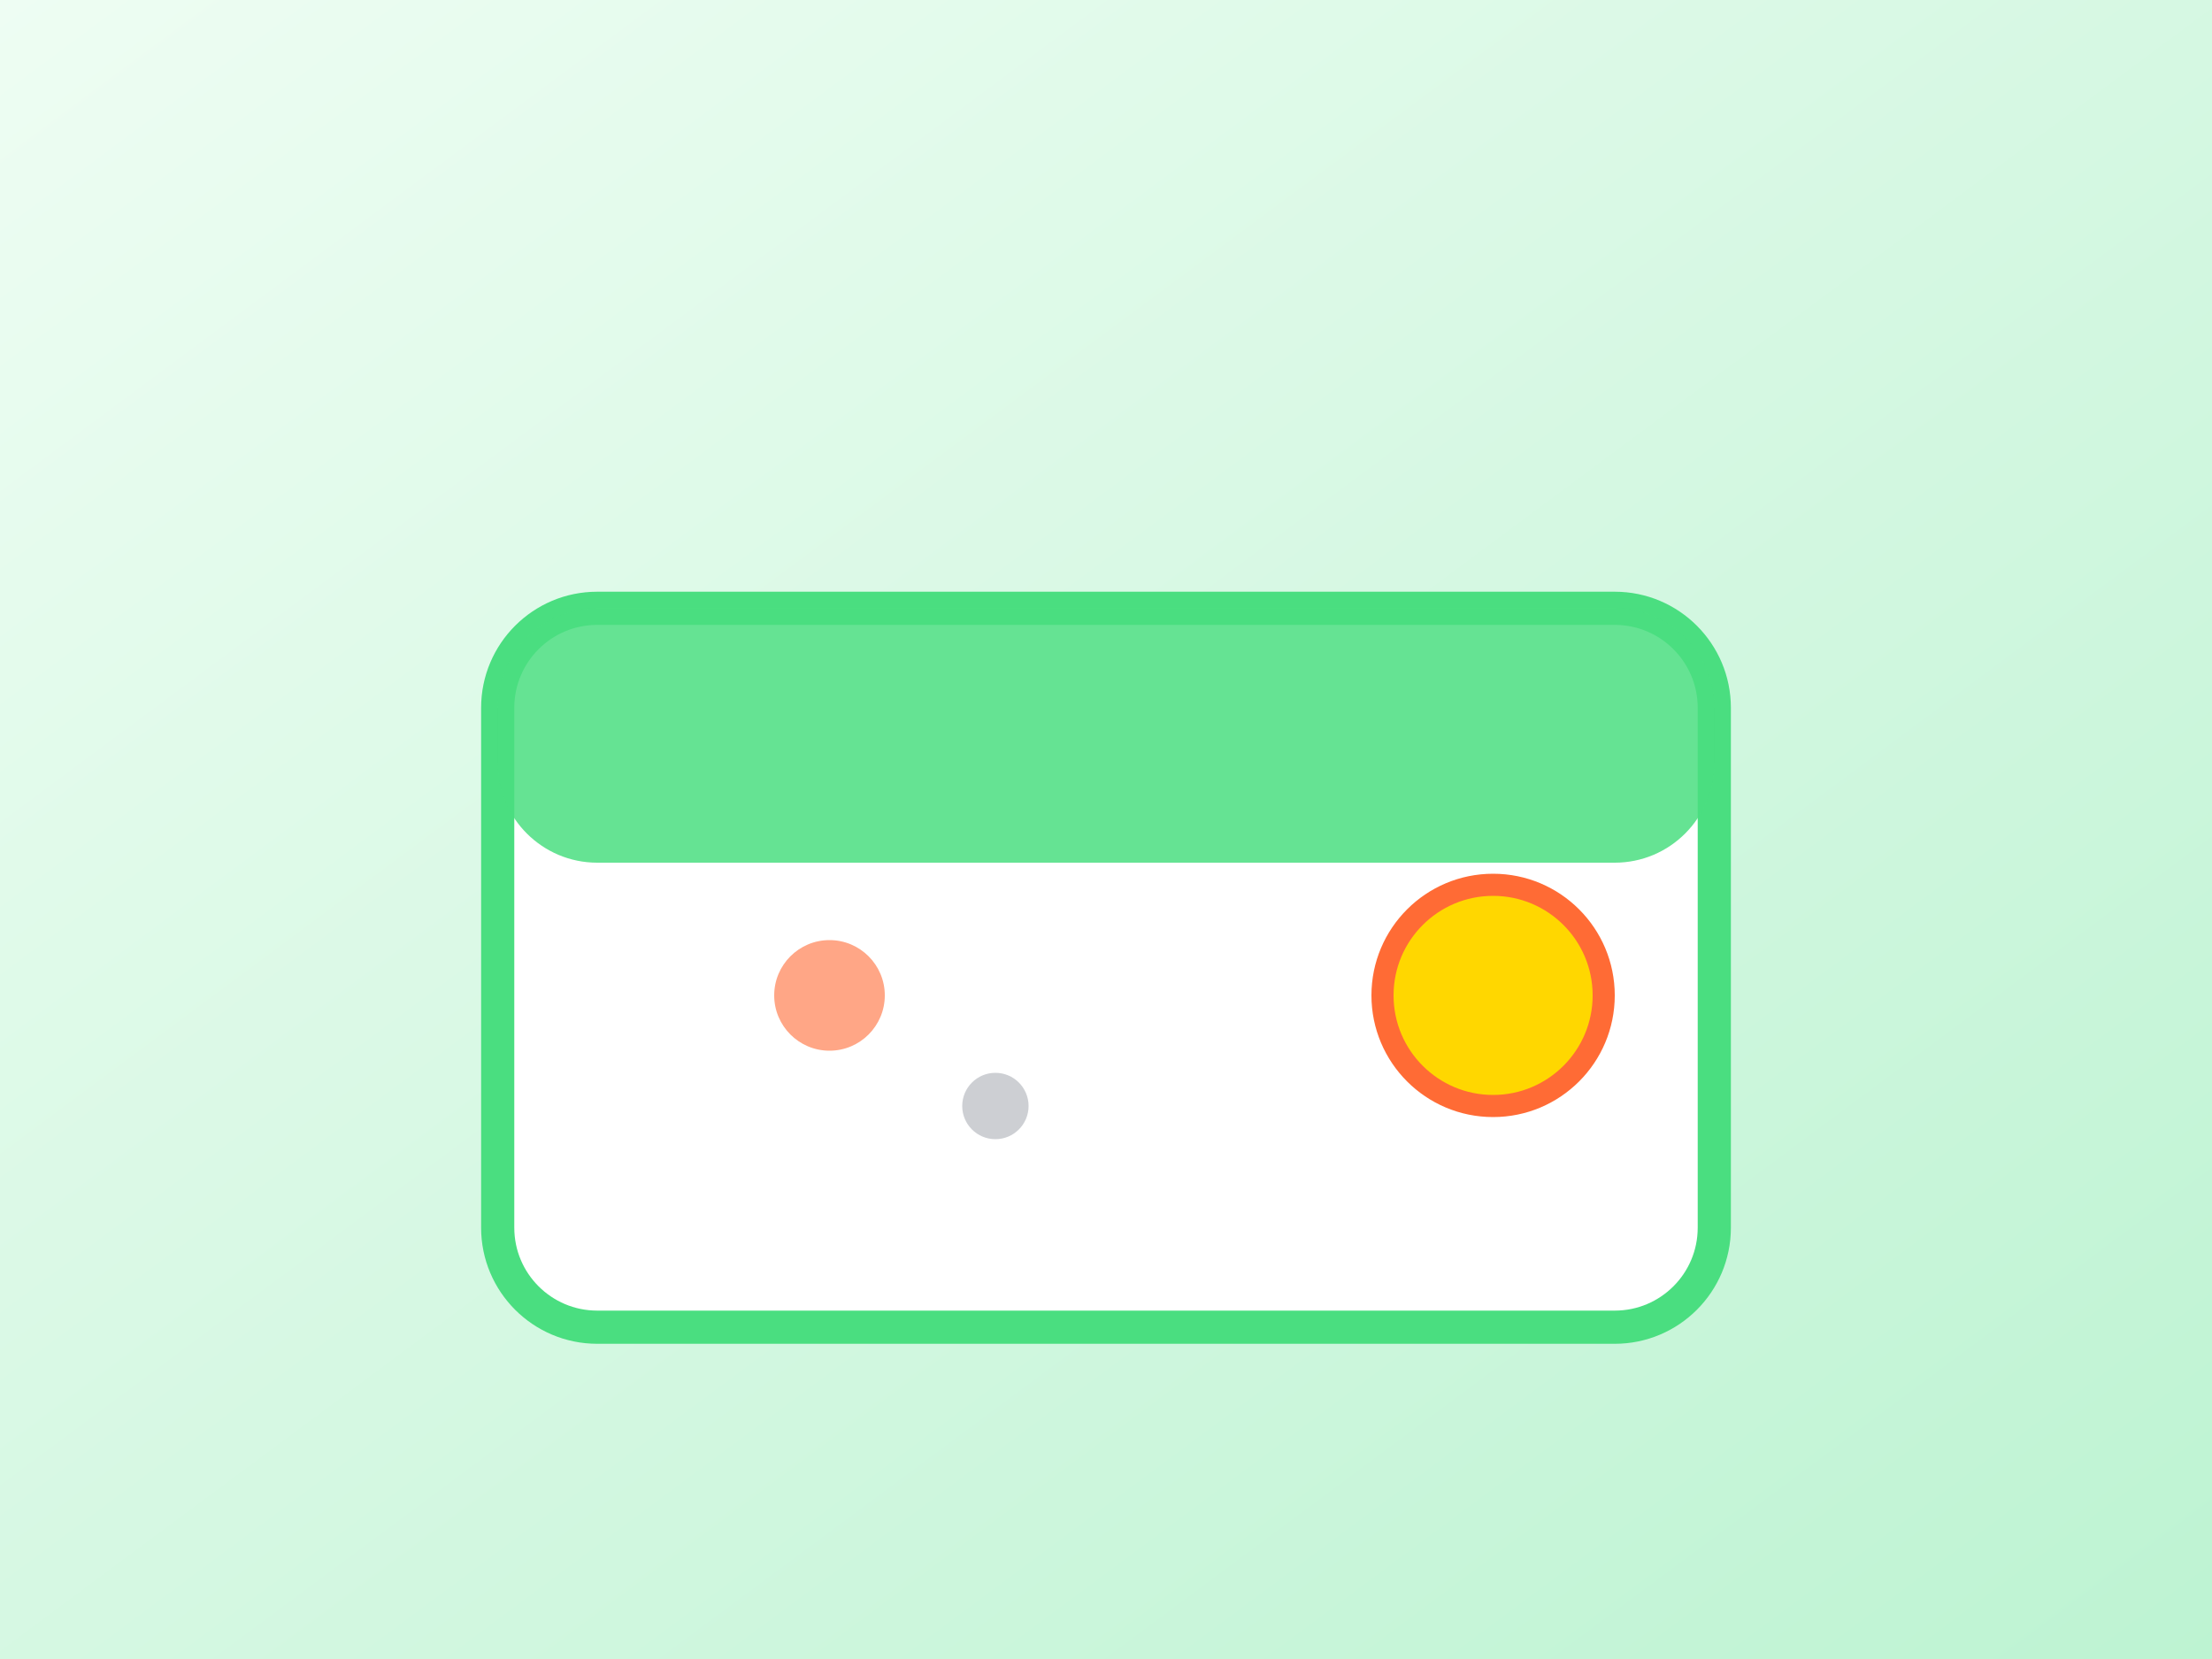
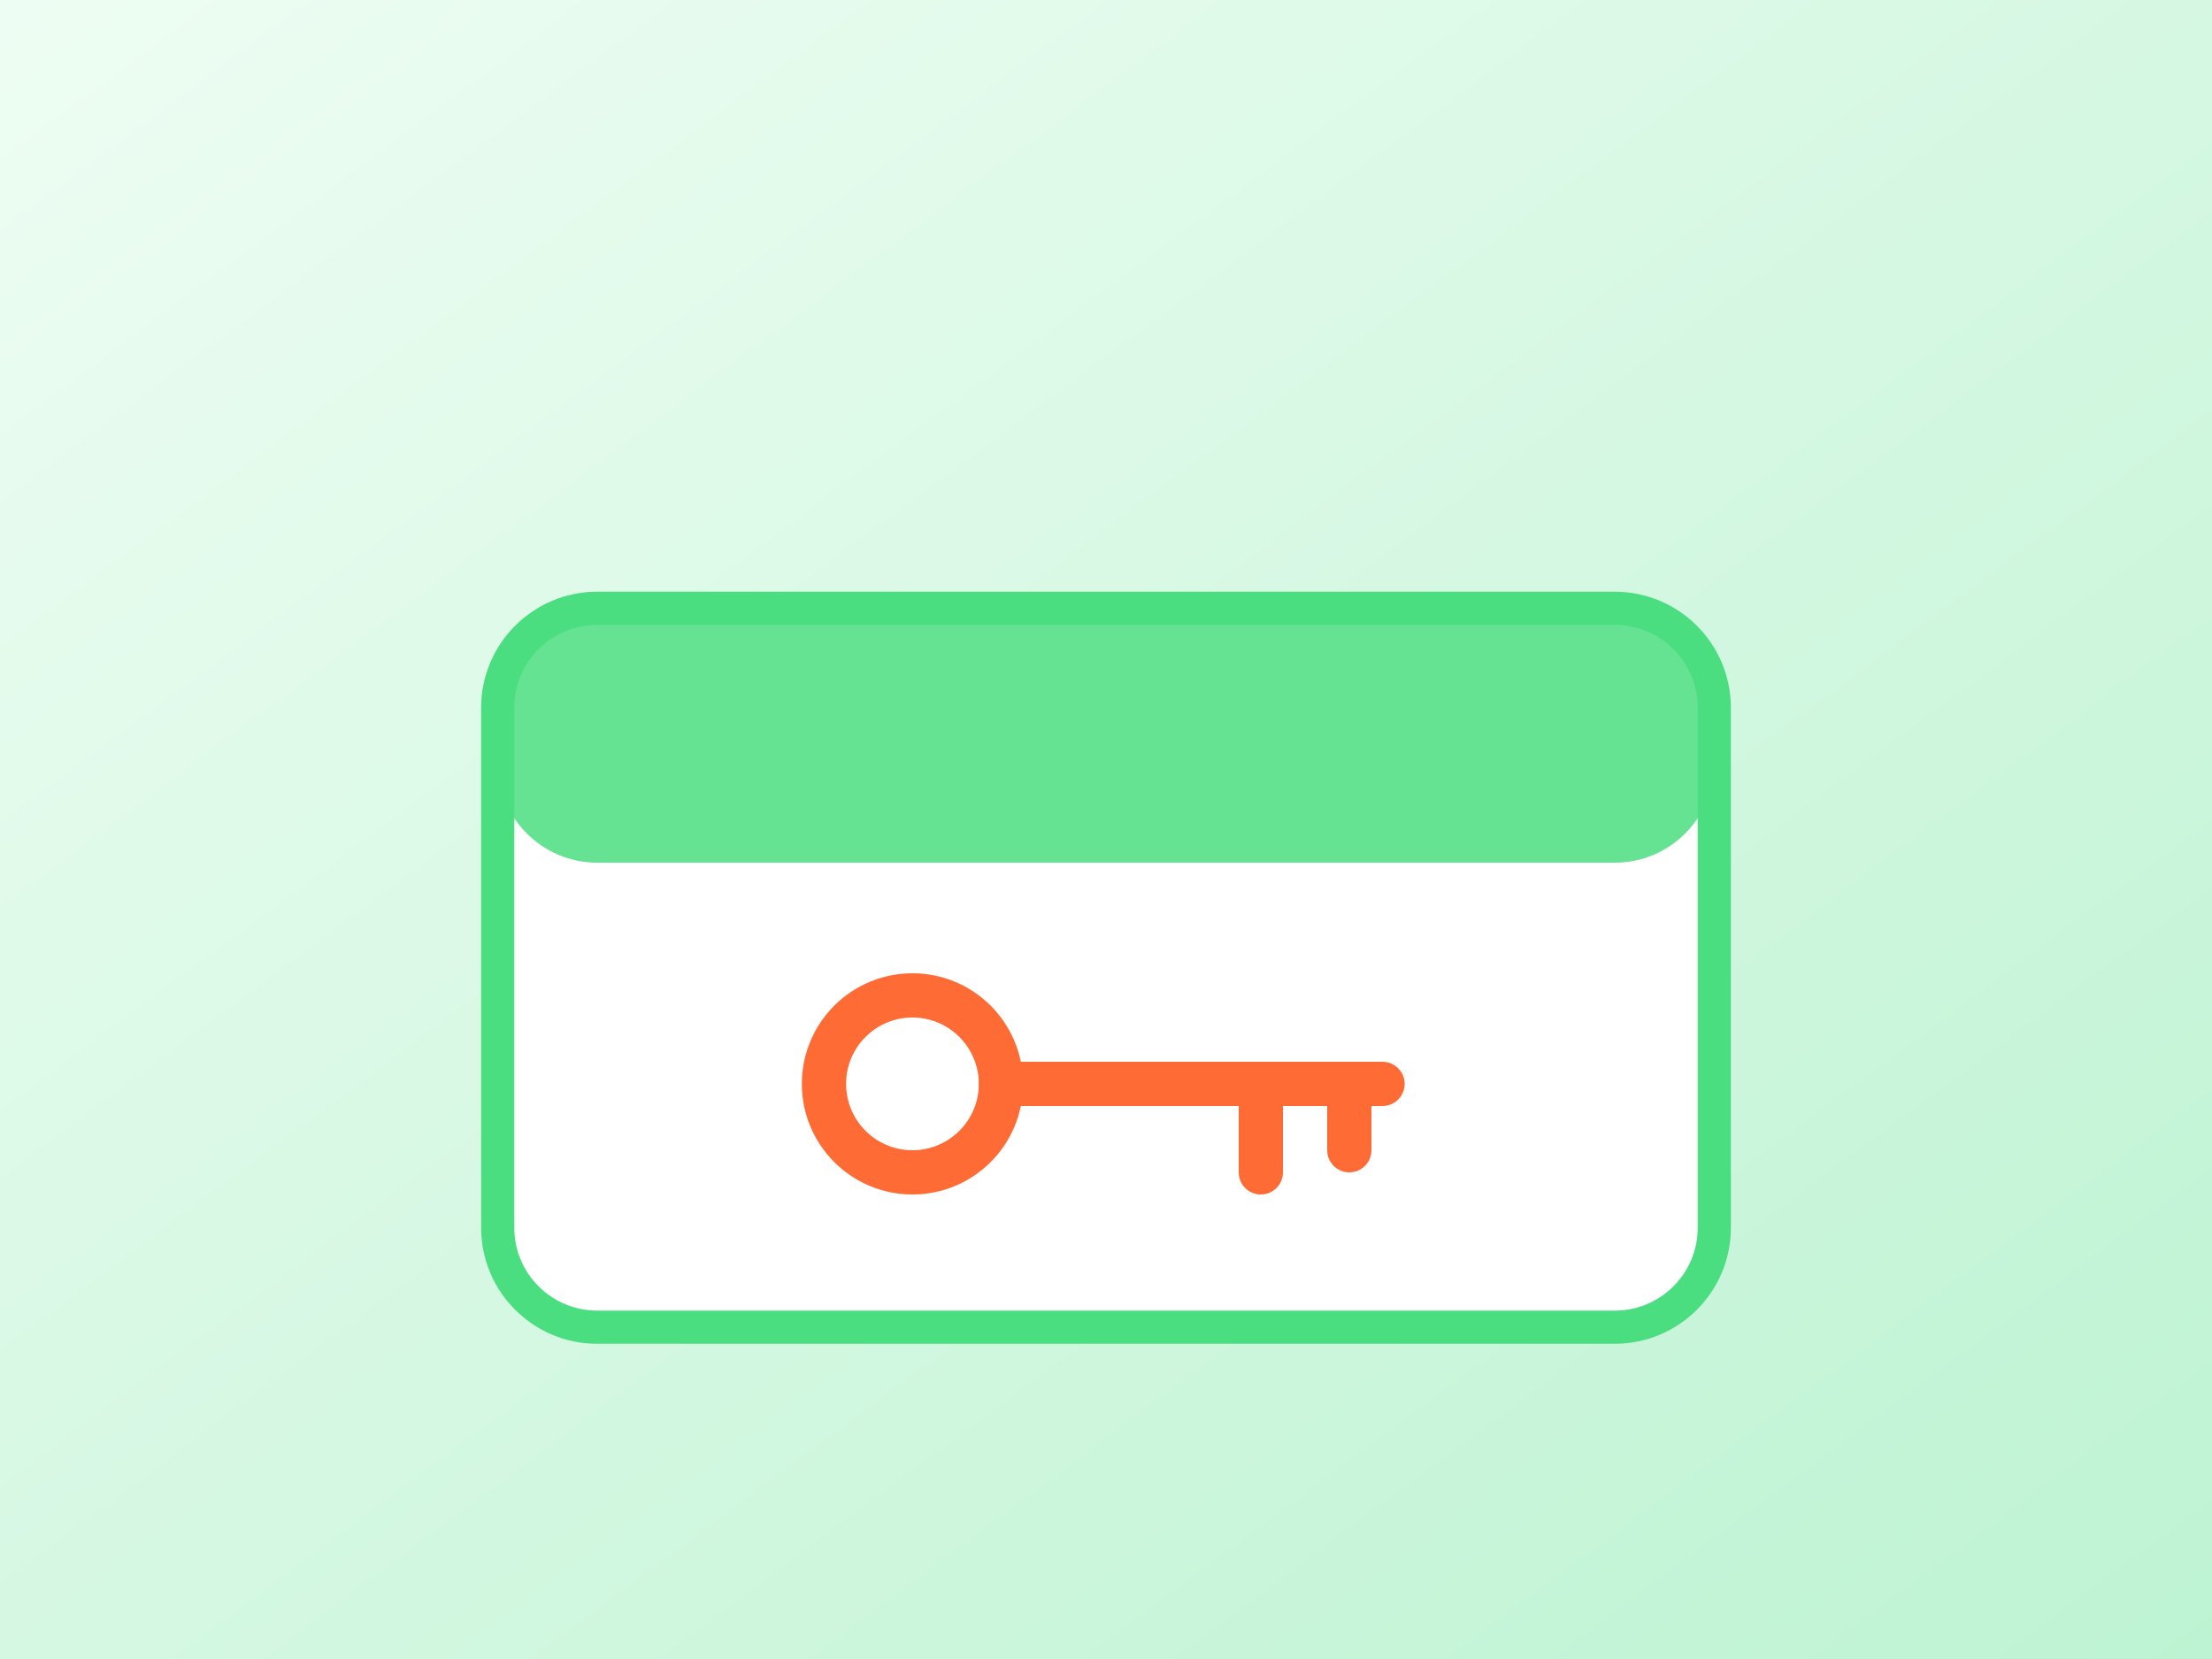
<svg xmlns="http://www.w3.org/2000/svg" viewBox="0 0 400 300" preserveAspectRatio="xMidYMid slice">
  <defs>
    <linearGradient id="bg" x1="0" y1="0" x2="1" y2="1">
      <stop offset="0%" stop-color="#eefdf3" />
      <stop offset="100%" stop-color="#bdf3d2" />
    </linearGradient>
  </defs>
  <rect width="400" height="300" fill="url(#bg)" />
  <rect x="90" y="110" width="220" height="130" rx="18" fill="#ffffff" stroke="#4ade80" stroke-width="6" />
  <rect x="90" y="110" width="220" height="46" rx="18" fill="#4ade80" opacity="0.85" />
-   <circle cx="270" cy="180" r="20" fill="#ffd700" stroke="#ff6b35" stroke-width="4" />
-   <circle cx="150" cy="180" r="10" fill="#ff6b35" opacity="0.6" />
-   <circle cx="180" cy="200" r="6" fill="#374151" opacity="0.25" />
+   <g stroke="#ff6b35" stroke-width="8" stroke-linecap="round" fill="none">
+     <circle cx="165" cy="196" r="16" />
+     <line x1="181" y1="196" x2="250" y2="196" />
+     <line x1="228" y1="196" x2="228" y2="212" />
+     <line x1="244" y1="196" x2="244" y2="208" />
+   </g>
</svg>
